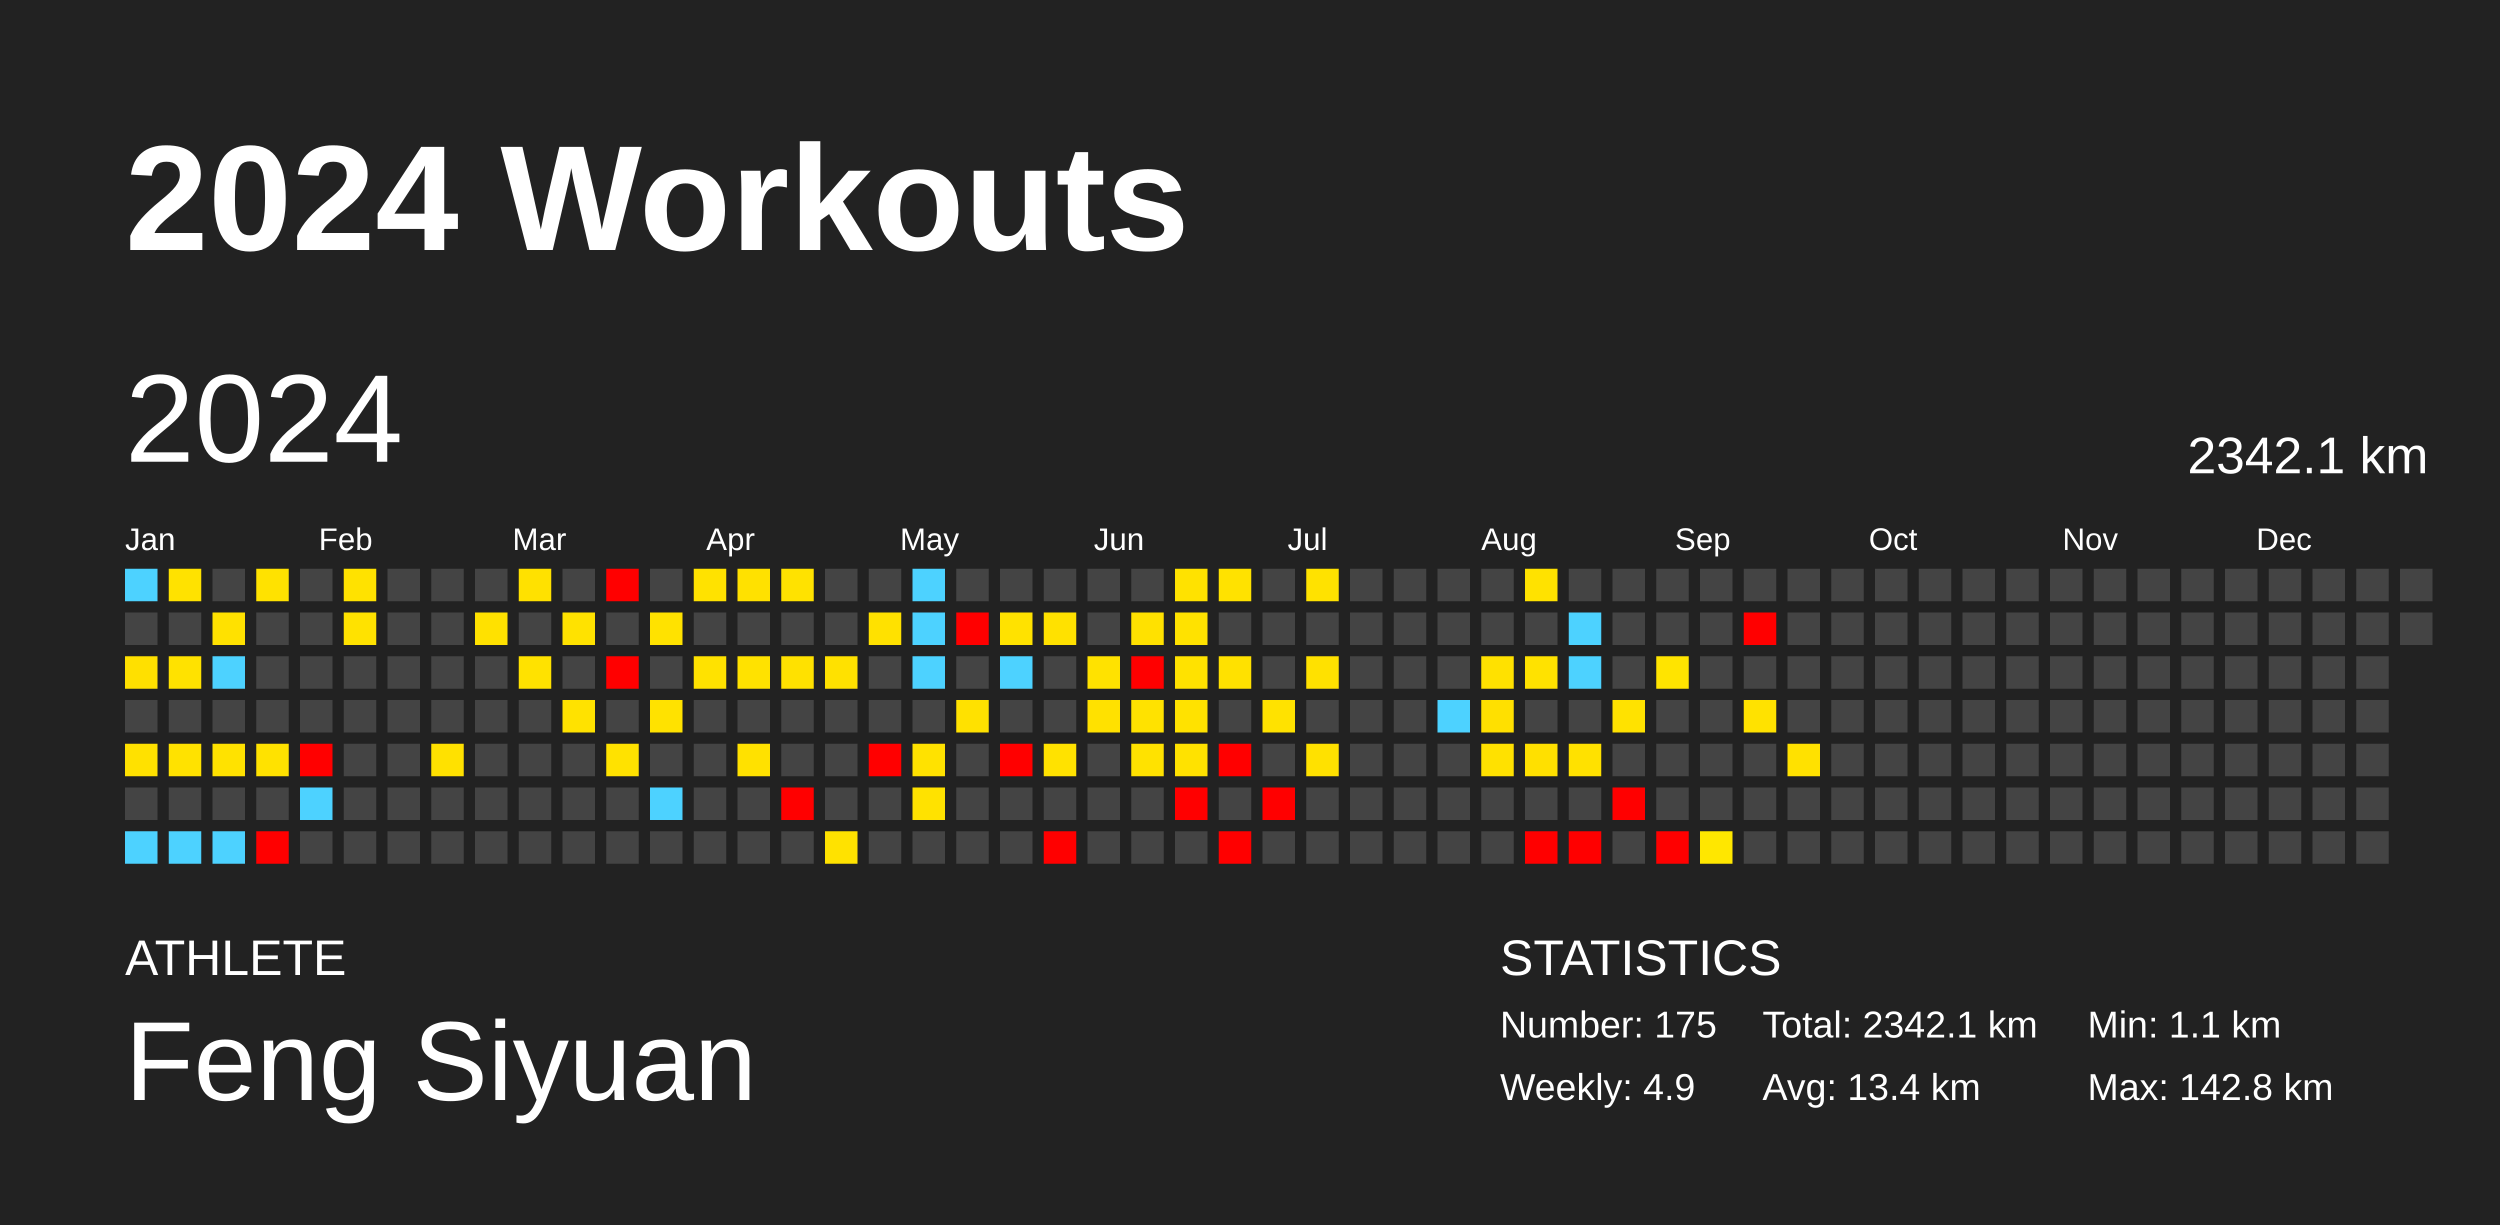
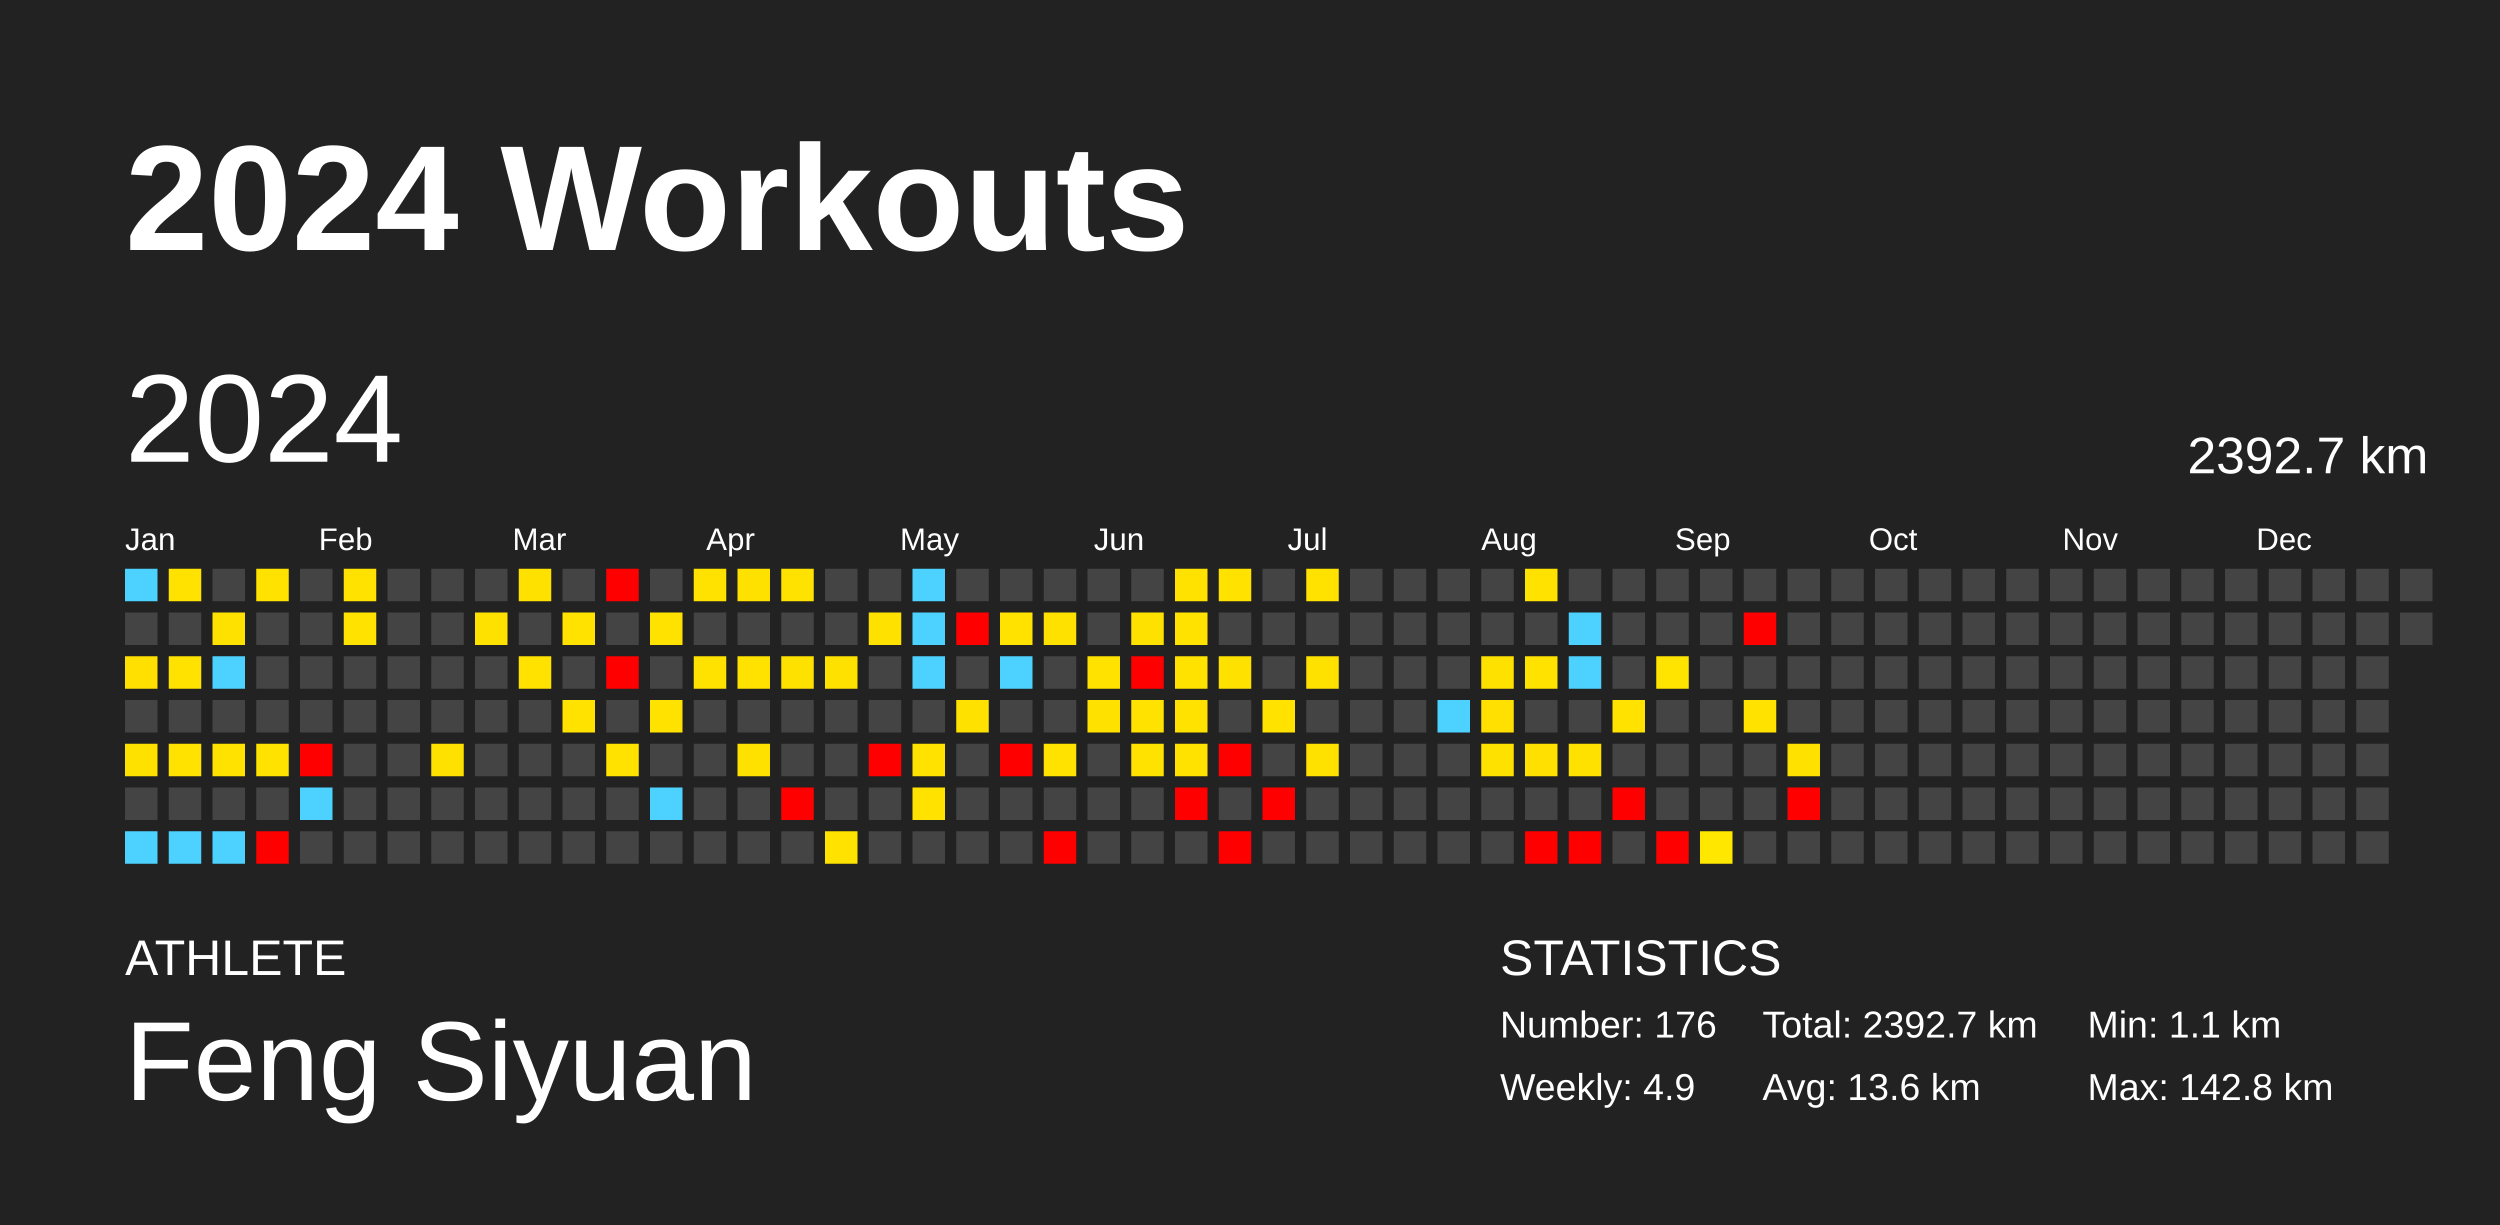
<svg xmlns="http://www.w3.org/2000/svg" baseProfile="full" height="98mm" version="1.1" viewBox="0,0,200,98" width="200mm">
  <defs />
  <rect fill="#222222" height="98" width="200" x="0" y="0" />
  <text fill="#FFFFFF" style="font-size:12px; font-family:Arial; font-weight:bold;" x="10" y="20">2024 Workouts</text>
  <text fill="#FFFFFF" style="font-size:4px; font-family:Arial" x="10" y="78">ATHLETE</text>
  <text fill="#FFFFFF" style="font-size:9px; font-family:Arial" x="10" y="88">Feng Siyuan</text>
  <text fill="#FFFFFF" style="font-size:4px; font-family:Arial" x="120" y="78">STATISTICS</text>
-   <text fill="#FFFFFF" style="font-size:3px; font-family:Arial" x="120" y="83">Number: 175</text>
+   <text fill="#FFFFFF" style="font-size:3px; font-family:Arial" x="120" y="83">Number: 176</text>
  <text fill="#FFFFFF" style="font-size:3px; font-family:Arial" x="120" y="88">Weekly: 4.9</text>
-   <text fill="#FFFFFF" style="font-size:3px; font-family:Arial" x="141" y="83">Total: 2342.1 km</text>
-   <text fill="#FFFFFF" style="font-size:3px; font-family:Arial" x="141" y="88">Avg: 13.4 km</text>
+   <text fill="#FFFFFF" style="font-size:3px; font-family:Arial" x="141" y="83">Total: 2392.7 km</text>
+   <text fill="#FFFFFF" style="font-size:3px; font-family:Arial" x="141" y="88">Avg: 13.6 km</text>
  <text fill="#FFFFFF" style="font-size:3px; font-family:Arial" x="167" y="83">Min: 1.1 km</text>
  <text fill="#FFFFFF" style="font-size:3px; font-family:Arial" x="167" y="88">Max: 142.8 km</text>
  <text dominant-baseline="hanging" fill="#FFFFFF" style="font-size:10.0px; font-family:Arial;" x="10" y="30">2024</text>
-   <text dominant-baseline="hanging" fill="#FFFFFF" style="font-size:4.125px; font-family:Arial;" x="175" y="35">2342.1 km</text>
+   <text dominant-baseline="hanging" fill="#FFFFFF" style="font-size:4.125px; font-family:Arial;" x="175" y="35">2392.7 km</text>
  <text fill="#FFFFFF" style="font-size:2.5px; font-family:Arial" x="10.0" y="44">Jan</text>
  <text fill="#FFFFFF" style="font-size:2.5px; font-family:Arial" x="25.5" y="44">Feb</text>
  <text fill="#FFFFFF" style="font-size:2.5px; font-family:Arial" x="41.0" y="44">Mar</text>
  <text fill="#FFFFFF" style="font-size:2.5px; font-family:Arial" x="56.5" y="44">Apr</text>
  <text fill="#FFFFFF" style="font-size:2.5px; font-family:Arial" x="72.0" y="44">May</text>
  <text fill="#FFFFFF" style="font-size:2.5px; font-family:Arial" x="87.5" y="44">Jun</text>
  <text fill="#FFFFFF" style="font-size:2.5px; font-family:Arial" x="103.0" y="44">Jul</text>
  <text fill="#FFFFFF" style="font-size:2.5px; font-family:Arial" x="118.5" y="44">Aug</text>
  <text fill="#FFFFFF" style="font-size:2.5px; font-family:Arial" x="134.0" y="44">Sep</text>
  <text fill="#FFFFFF" style="font-size:2.5px; font-family:Arial" x="149.5" y="44">Oct</text>
  <text fill="#FFFFFF" style="font-size:2.5px; font-family:Arial" x="165.0" y="44">Nov</text>
  <text fill="#FFFFFF" style="font-size:2.5px; font-family:Arial" x="180.5" y="44">Dec</text>
  <rect fill="#4dd2ff" height="2.6" width="2.6" x="10.0" y="45.5" />
  <rect fill="#444444" height="2.6" width="2.6" x="10.0" y="49.0" />
  <rect fill="#ffe000" height="2.6" width="2.6" x="10.0" y="52.5" />
  <rect fill="#444444" height="2.6" width="2.6" x="10.0" y="56.0" />
  <rect fill="#ffe100" height="2.6" width="2.6" x="10.0" y="59.5" />
  <rect fill="#444444" height="2.6" width="2.6" x="10.0" y="63.0" />
  <rect fill="#4dd2ff" height="2.6" width="2.6" x="10.0" y="66.5" />
  <rect fill="#ffe200" height="2.6" width="2.6" x="13.5" y="45.5" />
  <rect fill="#444444" height="2.6" width="2.6" x="13.5" y="49.0" />
  <rect fill="#ffe200" height="2.6" width="2.6" x="13.5" y="52.5" />
  <rect fill="#444444" height="2.6" width="2.6" x="13.5" y="56.0" />
  <rect fill="#ffe200" height="2.6" width="2.6" x="13.5" y="59.5" />
  <rect fill="#444444" height="2.6" width="2.6" x="13.5" y="63.0" />
  <rect fill="#4dd2ff" height="2.6" width="2.6" x="13.5" y="66.5" />
  <rect fill="#444444" height="2.6" width="2.6" x="17.0" y="45.5" />
  <rect fill="#ffe100" height="2.6" width="2.6" x="17.0" y="49.0" />
  <rect fill="#4dd2ff" height="2.6" width="2.6" x="17.0" y="52.5" />
  <rect fill="#444444" height="2.6" width="2.6" x="17.0" y="56.0" />
  <rect fill="#ffe200" height="2.6" width="2.6" x="17.0" y="59.5" />
  <rect fill="#444444" height="2.6" width="2.6" x="17.0" y="63.0" />
  <rect fill="#4dd2ff" height="2.6" width="2.6" x="17.0" y="66.5" />
  <rect fill="#ffe200" height="2.6" width="2.6" x="20.5" y="45.5" />
  <rect fill="#444444" height="2.6" width="2.6" x="20.5" y="49.0" />
  <rect fill="#444444" height="2.6" width="2.6" x="20.5" y="52.5" />
  <rect fill="#444444" height="2.6" width="2.6" x="20.5" y="56.0" />
  <rect fill="#ffe200" height="2.6" width="2.6" x="20.5" y="59.5" />
  <rect fill="#444444" height="2.6" width="2.6" x="20.5" y="63.0" />
  <rect fill="red" height="2.6" width="2.6" x="20.5" y="66.5" />
  <rect fill="#444444" height="2.6" width="2.6" x="24.0" y="45.5" />
  <rect fill="#444444" height="2.6" width="2.6" x="24.0" y="49.0" />
  <rect fill="#444444" height="2.6" width="2.6" x="24.0" y="52.5" />
  <rect fill="#444444" height="2.6" width="2.6" x="24.0" y="56.0" />
  <rect fill="red" height="2.6" width="2.6" x="24.0" y="59.5" />
  <rect fill="#4dd2ff" height="2.6" width="2.6" x="24.0" y="63.0" />
  <rect fill="#444444" height="2.6" width="2.6" x="24.0" y="66.5" />
  <rect fill="#ffe200" height="2.6" width="2.6" x="27.5" y="45.5" />
  <rect fill="#ffe200" height="2.6" width="2.6" x="27.5" y="49.0" />
  <rect fill="#444444" height="2.6" width="2.6" x="27.5" y="52.5" />
  <rect fill="#444444" height="2.6" width="2.6" x="27.5" y="56.0" />
  <rect fill="#444444" height="2.6" width="2.6" x="27.5" y="59.5" />
  <rect fill="#444444" height="2.6" width="2.6" x="27.5" y="63.0" />
  <rect fill="#444444" height="2.6" width="2.6" x="27.5" y="66.5" />
  <rect fill="#444444" height="2.6" width="2.6" x="31.0" y="45.5" />
  <rect fill="#444444" height="2.6" width="2.6" x="31.0" y="49.0" />
  <rect fill="#444444" height="2.6" width="2.6" x="31.0" y="52.5" />
  <rect fill="#444444" height="2.6" width="2.6" x="31.0" y="56.0" />
  <rect fill="#444444" height="2.6" width="2.6" x="31.0" y="59.5" />
  <rect fill="#444444" height="2.6" width="2.6" x="31.0" y="63.0" />
  <rect fill="#444444" height="2.6" width="2.6" x="31.0" y="66.5" />
  <rect fill="#444444" height="2.6" width="2.6" x="34.5" y="45.5" />
  <rect fill="#444444" height="2.6" width="2.6" x="34.5" y="49.0" />
  <rect fill="#444444" height="2.6" width="2.6" x="34.5" y="52.5" />
  <rect fill="#444444" height="2.6" width="2.6" x="34.5" y="56.0" />
  <rect fill="#ffe100" height="2.6" width="2.6" x="34.5" y="59.5" />
  <rect fill="#444444" height="2.6" width="2.6" x="34.5" y="63.0" />
  <rect fill="#444444" height="2.6" width="2.6" x="34.5" y="66.5" />
  <rect fill="#444444" height="2.6" width="2.6" x="38.0" y="45.5" />
  <rect fill="#ffe100" height="2.6" width="2.6" x="38.0" y="49.0" />
  <rect fill="#444444" height="2.6" width="2.6" x="38.0" y="52.5" />
  <rect fill="#444444" height="2.6" width="2.6" x="38.0" y="56.0" />
  <rect fill="#444444" height="2.6" width="2.6" x="38.0" y="59.5" />
  <rect fill="#444444" height="2.6" width="2.6" x="38.0" y="63.0" />
  <rect fill="#444444" height="2.6" width="2.6" x="38.0" y="66.5" />
  <rect fill="#ffe100" height="2.6" width="2.6" x="41.5" y="45.5" />
  <rect fill="#444444" height="2.6" width="2.6" x="41.5" y="49.0" />
  <rect fill="#ffe200" height="2.6" width="2.6" x="41.5" y="52.5" />
  <rect fill="#444444" height="2.6" width="2.6" x="41.5" y="56.0" />
  <rect fill="#444444" height="2.6" width="2.6" x="41.5" y="59.5" />
  <rect fill="#444444" height="2.6" width="2.6" x="41.5" y="63.0" />
  <rect fill="#444444" height="2.6" width="2.6" x="41.5" y="66.5" />
  <rect fill="#444444" height="2.6" width="2.6" x="45.0" y="45.5" />
  <rect fill="#ffe200" height="2.6" width="2.6" x="45.0" y="49.0" />
  <rect fill="#444444" height="2.6" width="2.6" x="45.0" y="52.5" />
  <rect fill="#ffe200" height="2.6" width="2.6" x="45.0" y="56.0" />
  <rect fill="#444444" height="2.6" width="2.6" x="45.0" y="59.5" />
  <rect fill="#444444" height="2.6" width="2.6" x="45.0" y="63.0" />
  <rect fill="#444444" height="2.6" width="2.6" x="45.0" y="66.5" />
  <rect fill="red" height="2.6" width="2.6" x="48.5" y="45.5" />
  <rect fill="#444444" height="2.6" width="2.6" x="48.5" y="49.0" />
  <rect fill="red" height="2.6" width="2.6" x="48.5" y="52.5" />
  <rect fill="#444444" height="2.6" width="2.6" x="48.5" y="56.0" />
  <rect fill="#ffe200" height="2.6" width="2.6" x="48.5" y="59.5" />
  <rect fill="#444444" height="2.6" width="2.6" x="48.5" y="63.0" />
  <rect fill="#444444" height="2.6" width="2.6" x="48.5" y="66.5" />
  <rect fill="#444444" height="2.6" width="2.6" x="52.0" y="45.5" />
  <rect fill="#ffe200" height="2.6" width="2.6" x="52.0" y="49.0" />
  <rect fill="#444444" height="2.6" width="2.6" x="52.0" y="52.5" />
  <rect fill="#ffe200" height="2.6" width="2.6" x="52.0" y="56.0" />
  <rect fill="#444444" height="2.6" width="2.6" x="52.0" y="59.5" />
  <rect fill="#4dd2ff" height="2.6" width="2.6" x="52.0" y="63.0" />
  <rect fill="#444444" height="2.6" width="2.6" x="52.0" y="66.5" />
  <rect fill="#ffe200" height="2.6" width="2.6" x="55.5" y="45.5" />
  <rect fill="#444444" height="2.6" width="2.6" x="55.5" y="49.0" />
  <rect fill="#ffe200" height="2.6" width="2.6" x="55.5" y="52.5" />
  <rect fill="#444444" height="2.6" width="2.6" x="55.5" y="56.0" />
  <rect fill="#444444" height="2.6" width="2.6" x="55.5" y="59.5" />
  <rect fill="#444444" height="2.6" width="2.6" x="55.5" y="63.0" />
  <rect fill="#444444" height="2.6" width="2.6" x="55.5" y="66.5" />
  <rect fill="#ffe100" height="2.6" width="2.6" x="59.0" y="45.5" />
  <rect fill="#444444" height="2.6" width="2.6" x="59.0" y="49.0" />
  <rect fill="#ffe200" height="2.6" width="2.6" x="59.0" y="52.5" />
  <rect fill="#444444" height="2.6" width="2.6" x="59.0" y="56.0" />
  <rect fill="#ffe100" height="2.6" width="2.6" x="59.0" y="59.5" />
  <rect fill="#444444" height="2.6" width="2.6" x="59.0" y="63.0" />
  <rect fill="#444444" height="2.6" width="2.6" x="59.0" y="66.5" />
  <rect fill="#ffe200" height="2.6" width="2.6" x="62.5" y="45.5" />
  <rect fill="#444444" height="2.6" width="2.6" x="62.5" y="49.0" />
  <rect fill="#ffe100" height="2.6" width="2.6" x="62.5" y="52.5" />
  <rect fill="#444444" height="2.6" width="2.6" x="62.5" y="56.0" />
  <rect fill="#444444" height="2.6" width="2.6" x="62.5" y="59.5" />
  <rect fill="red" height="2.6" width="2.6" x="62.5" y="63.0" />
  <rect fill="#444444" height="2.6" width="2.6" x="62.5" y="66.5" />
  <rect fill="#444444" height="2.6" width="2.6" x="66.0" y="45.5" />
  <rect fill="#444444" height="2.6" width="2.6" x="66.0" y="49.0" />
  <rect fill="#ffe100" height="2.6" width="2.6" x="66.0" y="52.5" />
  <rect fill="#444444" height="2.6" width="2.6" x="66.0" y="56.0" />
  <rect fill="#444444" height="2.6" width="2.6" x="66.0" y="59.5" />
  <rect fill="#444444" height="2.6" width="2.6" x="66.0" y="63.0" />
  <rect fill="#ffe200" height="2.6" width="2.6" x="66.0" y="66.5" />
  <rect fill="#444444" height="2.6" width="2.6" x="69.5" y="45.5" />
  <rect fill="#ffe100" height="2.6" width="2.6" x="69.5" y="49.0" />
  <rect fill="#444444" height="2.6" width="2.6" x="69.5" y="52.5" />
  <rect fill="#444444" height="2.6" width="2.6" x="69.5" y="56.0" />
  <rect fill="red" height="2.6" width="2.6" x="69.5" y="59.5" />
  <rect fill="#444444" height="2.6" width="2.6" x="69.5" y="63.0" />
  <rect fill="#444444" height="2.6" width="2.6" x="69.5" y="66.5" />
  <rect fill="#4dd2ff" height="2.6" width="2.6" x="73.0" y="45.5" />
  <rect fill="#4dd2ff" height="2.6" width="2.6" x="73.0" y="49.0" />
  <rect fill="#4dd2ff" height="2.6" width="2.6" x="73.0" y="52.5" />
  <rect fill="#444444" height="2.6" width="2.6" x="73.0" y="56.0" />
  <rect fill="#ffe200" height="2.6" width="2.6" x="73.0" y="59.5" />
  <rect fill="#ffe200" height="2.6" width="2.6" x="73.0" y="63.0" />
  <rect fill="#444444" height="2.6" width="2.6" x="73.0" y="66.5" />
  <rect fill="#444444" height="2.6" width="2.6" x="76.5" y="45.5" />
  <rect fill="red" height="2.6" width="2.6" x="76.5" y="49.0" />
  <rect fill="#444444" height="2.6" width="2.6" x="76.5" y="52.5" />
  <rect fill="#ffe100" height="2.6" width="2.6" x="76.5" y="56.0" />
  <rect fill="#444444" height="2.6" width="2.6" x="76.5" y="59.5" />
  <rect fill="#444444" height="2.6" width="2.6" x="76.5" y="63.0" />
  <rect fill="#444444" height="2.6" width="2.6" x="76.5" y="66.5" />
  <rect fill="#444444" height="2.6" width="2.6" x="80.0" y="45.5" />
  <rect fill="#ffe200" height="2.6" width="2.6" x="80.0" y="49.0" />
  <rect fill="#4dd2ff" height="2.6" width="2.6" x="80.0" y="52.5" />
  <rect fill="#444444" height="2.6" width="2.6" x="80.0" y="56.0" />
  <rect fill="red" height="2.6" width="2.6" x="80.0" y="59.5" />
  <rect fill="#444444" height="2.6" width="2.6" x="80.0" y="63.0" />
  <rect fill="#444444" height="2.6" width="2.6" x="80.0" y="66.5" />
  <rect fill="#444444" height="2.6" width="2.6" x="83.5" y="45.5" />
  <rect fill="#ffe100" height="2.6" width="2.6" x="83.5" y="49.0" />
  <rect fill="#444444" height="2.6" width="2.6" x="83.5" y="52.5" />
  <rect fill="#444444" height="2.6" width="2.6" x="83.5" y="56.0" />
  <rect fill="#ffe200" height="2.6" width="2.6" x="83.5" y="59.5" />
  <rect fill="#444444" height="2.6" width="2.6" x="83.5" y="63.0" />
  <rect fill="red" height="2.6" width="2.6" x="83.5" y="66.5" />
  <rect fill="#444444" height="2.6" width="2.6" x="87.0" y="45.5" />
  <rect fill="#444444" height="2.6" width="2.6" x="87.0" y="49.0" />
  <rect fill="#ffe200" height="2.6" width="2.6" x="87.0" y="52.5" />
  <rect fill="#ffe100" height="2.6" width="2.6" x="87.0" y="56.0" />
  <rect fill="#444444" height="2.6" width="2.6" x="87.0" y="59.5" />
  <rect fill="#444444" height="2.6" width="2.6" x="87.0" y="63.0" />
  <rect fill="#444444" height="2.6" width="2.6" x="87.0" y="66.5" />
  <rect fill="#444444" height="2.6" width="2.6" x="90.5" y="45.5" />
  <rect fill="#ffe100" height="2.6" width="2.6" x="90.5" y="49.0" />
  <rect fill="red" height="2.6" width="2.6" x="90.5" y="52.5" />
  <rect fill="#ffe200" height="2.6" width="2.6" x="90.5" y="56.0" />
  <rect fill="#ffe200" height="2.6" width="2.6" x="90.5" y="59.5" />
  <rect fill="#444444" height="2.6" width="2.6" x="90.5" y="63.0" />
  <rect fill="#444444" height="2.6" width="2.6" x="90.5" y="66.5" />
  <rect fill="#ffe200" height="2.6" width="2.6" x="94.0" y="45.5" />
  <rect fill="#ffe200" height="2.6" width="2.6" x="94.0" y="49.0" />
  <rect fill="#ffe200" height="2.6" width="2.6" x="94.0" y="52.5" />
  <rect fill="#ffe200" height="2.6" width="2.6" x="94.0" y="56.0" />
  <rect fill="#ffe200" height="2.6" width="2.6" x="94.0" y="59.5" />
  <rect fill="red" height="2.6" width="2.6" x="94.0" y="63.0" />
  <rect fill="#444444" height="2.6" width="2.6" x="94.0" y="66.5" />
  <rect fill="#ffe200" height="2.6" width="2.6" x="97.5" y="45.5" />
  <rect fill="#444444" height="2.6" width="2.6" x="97.5" y="49.0" />
  <rect fill="#ffe100" height="2.6" width="2.6" x="97.5" y="52.5" />
  <rect fill="#444444" height="2.6" width="2.6" x="97.5" y="56.0" />
  <rect fill="red" height="2.6" width="2.6" x="97.5" y="59.5" />
  <rect fill="#444444" height="2.6" width="2.6" x="97.5" y="63.0" />
  <rect fill="red" height="2.6" width="2.6" x="97.5" y="66.5" />
  <rect fill="#444444" height="2.6" width="2.6" x="101.0" y="45.5" />
  <rect fill="#444444" height="2.6" width="2.6" x="101.0" y="49.0" />
  <rect fill="#444444" height="2.6" width="2.6" x="101.0" y="52.5" />
  <rect fill="#ffe200" height="2.6" width="2.6" x="101.0" y="56.0" />
  <rect fill="#444444" height="2.6" width="2.6" x="101.0" y="59.5" />
  <rect fill="red" height="2.6" width="2.6" x="101.0" y="63.0" />
  <rect fill="#444444" height="2.6" width="2.6" x="101.0" y="66.5" />
  <rect fill="#ffe200" height="2.6" width="2.6" x="104.5" y="45.5" />
  <rect fill="#444444" height="2.6" width="2.6" x="104.5" y="49.0" />
  <rect fill="#ffe100" height="2.6" width="2.6" x="104.5" y="52.5" />
  <rect fill="#444444" height="2.6" width="2.6" x="104.5" y="56.0" />
  <rect fill="#ffe100" height="2.6" width="2.6" x="104.5" y="59.5" />
  <rect fill="#444444" height="2.6" width="2.6" x="104.5" y="63.0" />
  <rect fill="#444444" height="2.6" width="2.6" x="104.5" y="66.5" />
  <rect fill="#444444" height="2.6" width="2.6" x="108.0" y="45.5" />
  <rect fill="#444444" height="2.6" width="2.6" x="108.0" y="49.0" />
  <rect fill="#444444" height="2.6" width="2.6" x="108.0" y="52.5" />
  <rect fill="#444444" height="2.6" width="2.6" x="108.0" y="56.0" />
  <rect fill="#444444" height="2.6" width="2.6" x="108.0" y="59.5" />
  <rect fill="#444444" height="2.6" width="2.6" x="108.0" y="63.0" />
  <rect fill="#444444" height="2.6" width="2.6" x="108.0" y="66.5" />
  <rect fill="#444444" height="2.6" width="2.6" x="111.5" y="45.5" />
  <rect fill="#444444" height="2.6" width="2.6" x="111.5" y="49.0" />
  <rect fill="#444444" height="2.6" width="2.6" x="111.5" y="52.5" />
  <rect fill="#444444" height="2.6" width="2.6" x="111.5" y="56.0" />
  <rect fill="#444444" height="2.6" width="2.6" x="111.5" y="59.5" />
  <rect fill="#444444" height="2.6" width="2.6" x="111.5" y="63.0" />
  <rect fill="#444444" height="2.6" width="2.6" x="111.5" y="66.5" />
  <rect fill="#444444" height="2.6" width="2.6" x="115.0" y="45.5" />
  <rect fill="#444444" height="2.6" width="2.6" x="115.0" y="49.0" />
  <rect fill="#444444" height="2.6" width="2.6" x="115.0" y="52.5" />
  <rect fill="#4dd2ff" height="2.6" width="2.6" x="115.0" y="56.0" />
  <rect fill="#444444" height="2.6" width="2.6" x="115.0" y="59.5" />
  <rect fill="#444444" height="2.6" width="2.6" x="115.0" y="63.0" />
  <rect fill="#444444" height="2.6" width="2.6" x="115.0" y="66.5" />
  <rect fill="#444444" height="2.6" width="2.6" x="118.5" y="45.5" />
  <rect fill="#444444" height="2.6" width="2.6" x="118.5" y="49.0" />
  <rect fill="#ffe100" height="2.6" width="2.6" x="118.5" y="52.5" />
  <rect fill="#ffe000" height="2.6" width="2.6" x="118.5" y="56.0" />
  <rect fill="#ffe100" height="2.6" width="2.6" x="118.5" y="59.5" />
  <rect fill="#444444" height="2.6" width="2.6" x="118.5" y="63.0" />
  <rect fill="#444444" height="2.6" width="2.6" x="118.5" y="66.5" />
  <rect fill="#ffe200" height="2.6" width="2.6" x="122.0" y="45.5" />
  <rect fill="#444444" height="2.6" width="2.6" x="122.0" y="49.0" />
  <rect fill="#ffe200" height="2.6" width="2.6" x="122.0" y="52.5" />
  <rect fill="#444444" height="2.6" width="2.6" x="122.0" y="56.0" />
  <rect fill="#ffe000" height="2.6" width="2.6" x="122.0" y="59.5" />
  <rect fill="#444444" height="2.6" width="2.6" x="122.0" y="63.0" />
  <rect fill="red" height="2.6" width="2.6" x="122.0" y="66.5" />
  <rect fill="#444444" height="2.6" width="2.6" x="125.5" y="45.5" />
  <rect fill="#4dd2ff" height="2.6" width="2.6" x="125.5" y="49.0" />
  <rect fill="#4dd2ff" height="2.6" width="2.6" x="125.5" y="52.5" />
  <rect fill="#444444" height="2.6" width="2.6" x="125.5" y="56.0" />
  <rect fill="#ffe100" height="2.6" width="2.6" x="125.5" y="59.5" />
  <rect fill="#444444" height="2.6" width="2.6" x="125.5" y="63.0" />
  <rect fill="red" height="2.6" width="2.6" x="125.5" y="66.5" />
  <rect fill="#444444" height="2.6" width="2.6" x="129.0" y="45.5" />
  <rect fill="#444444" height="2.6" width="2.6" x="129.0" y="49.0" />
  <rect fill="#444444" height="2.6" width="2.6" x="129.0" y="52.5" />
  <rect fill="#ffe200" height="2.6" width="2.6" x="129.0" y="56.0" />
  <rect fill="#444444" height="2.6" width="2.6" x="129.0" y="59.5" />
  <rect fill="red" height="2.6" width="2.6" x="129.0" y="63.0" />
  <rect fill="#444444" height="2.6" width="2.6" x="129.0" y="66.5" />
  <rect fill="#444444" height="2.6" width="2.6" x="132.5" y="45.5" />
  <rect fill="#444444" height="2.6" width="2.6" x="132.5" y="49.0" />
  <rect fill="#ffe400" height="2.6" width="2.6" x="132.5" y="52.5" />
  <rect fill="#444444" height="2.6" width="2.6" x="132.5" y="56.0" />
  <rect fill="#444444" height="2.6" width="2.6" x="132.5" y="59.5" />
  <rect fill="#444444" height="2.6" width="2.6" x="132.5" y="63.0" />
  <rect fill="red" height="2.6" width="2.6" x="132.5" y="66.5" />
  <rect fill="#444444" height="2.6" width="2.6" x="136.0" y="45.5" />
  <rect fill="#444444" height="2.6" width="2.6" x="136.0" y="49.0" />
  <rect fill="#444444" height="2.6" width="2.6" x="136.0" y="52.5" />
  <rect fill="#444444" height="2.6" width="2.6" x="136.0" y="56.0" />
  <rect fill="#444444" height="2.6" width="2.6" x="136.0" y="59.5" />
  <rect fill="#444444" height="2.6" width="2.6" x="136.0" y="63.0" />
  <rect fill="#ffe700" height="2.6" width="2.6" x="136.0" y="66.5" />
  <rect fill="#444444" height="2.6" width="2.6" x="139.5" y="45.5" />
  <rect fill="red" height="2.6" width="2.6" x="139.5" y="49.0" />
  <rect fill="#444444" height="2.6" width="2.6" x="139.5" y="52.5" />
  <rect fill="#ffe200" height="2.6" width="2.6" x="139.5" y="56.0" />
  <rect fill="#444444" height="2.6" width="2.6" x="139.5" y="59.5" />
  <rect fill="#444444" height="2.6" width="2.6" x="139.5" y="63.0" />
  <rect fill="#444444" height="2.6" width="2.6" x="139.5" y="66.5" />
  <rect fill="#444444" height="2.6" width="2.6" x="143.0" y="45.5" />
  <rect fill="#444444" height="2.6" width="2.6" x="143.0" y="49.0" />
  <rect fill="#444444" height="2.6" width="2.6" x="143.0" y="52.5" />
  <rect fill="#444444" height="2.6" width="2.6" x="143.0" y="56.0" />
  <rect fill="#ffe100" height="2.6" width="2.6" x="143.0" y="59.5" />
-   <rect fill="#444444" height="2.6" width="2.6" x="143.0" y="63.0" />
+   <rect fill="red" height="2.6" width="2.6" x="143.0" y="63.0" />
  <rect fill="#444444" height="2.6" width="2.6" x="143.0" y="66.5" />
  <rect fill="#444444" height="2.6" width="2.6" x="146.5" y="45.5" />
  <rect fill="#444444" height="2.6" width="2.6" x="146.5" y="49.0" />
  <rect fill="#444444" height="2.6" width="2.6" x="146.5" y="52.5" />
  <rect fill="#444444" height="2.6" width="2.6" x="146.5" y="56.0" />
  <rect fill="#444444" height="2.6" width="2.6" x="146.5" y="59.5" />
  <rect fill="#444444" height="2.6" width="2.6" x="146.5" y="63.0" />
  <rect fill="#444444" height="2.6" width="2.6" x="146.5" y="66.5" />
  <rect fill="#444444" height="2.6" width="2.6" x="150.0" y="45.5" />
  <rect fill="#444444" height="2.6" width="2.6" x="150.0" y="49.0" />
  <rect fill="#444444" height="2.6" width="2.6" x="150.0" y="52.5" />
  <rect fill="#444444" height="2.6" width="2.6" x="150.0" y="56.0" />
  <rect fill="#444444" height="2.6" width="2.6" x="150.0" y="59.5" />
  <rect fill="#444444" height="2.6" width="2.6" x="150.0" y="63.0" />
  <rect fill="#444444" height="2.6" width="2.6" x="150.0" y="66.5" />
  <rect fill="#444444" height="2.6" width="2.6" x="153.5" y="45.5" />
  <rect fill="#444444" height="2.6" width="2.6" x="153.5" y="49.0" />
  <rect fill="#444444" height="2.6" width="2.6" x="153.5" y="52.5" />
  <rect fill="#444444" height="2.6" width="2.6" x="153.5" y="56.0" />
  <rect fill="#444444" height="2.6" width="2.6" x="153.5" y="59.5" />
  <rect fill="#444444" height="2.6" width="2.6" x="153.5" y="63.0" />
  <rect fill="#444444" height="2.6" width="2.6" x="153.5" y="66.5" />
  <rect fill="#444444" height="2.6" width="2.6" x="157.0" y="45.5" />
  <rect fill="#444444" height="2.6" width="2.6" x="157.0" y="49.0" />
  <rect fill="#444444" height="2.6" width="2.6" x="157.0" y="52.5" />
  <rect fill="#444444" height="2.6" width="2.6" x="157.0" y="56.0" />
  <rect fill="#444444" height="2.6" width="2.6" x="157.0" y="59.5" />
  <rect fill="#444444" height="2.6" width="2.6" x="157.0" y="63.0" />
  <rect fill="#444444" height="2.6" width="2.6" x="157.0" y="66.5" />
  <rect fill="#444444" height="2.6" width="2.6" x="160.5" y="45.5" />
  <rect fill="#444444" height="2.6" width="2.6" x="160.5" y="49.0" />
  <rect fill="#444444" height="2.6" width="2.6" x="160.5" y="52.5" />
  <rect fill="#444444" height="2.6" width="2.6" x="160.5" y="56.0" />
  <rect fill="#444444" height="2.6" width="2.6" x="160.5" y="59.5" />
  <rect fill="#444444" height="2.6" width="2.6" x="160.5" y="63.0" />
  <rect fill="#444444" height="2.6" width="2.6" x="160.5" y="66.5" />
  <rect fill="#444444" height="2.6" width="2.6" x="164.0" y="45.5" />
  <rect fill="#444444" height="2.6" width="2.6" x="164.0" y="49.0" />
  <rect fill="#444444" height="2.6" width="2.6" x="164.0" y="52.5" />
  <rect fill="#444444" height="2.6" width="2.6" x="164.0" y="56.0" />
  <rect fill="#444444" height="2.6" width="2.6" x="164.0" y="59.5" />
  <rect fill="#444444" height="2.6" width="2.6" x="164.0" y="63.0" />
  <rect fill="#444444" height="2.6" width="2.6" x="164.0" y="66.5" />
  <rect fill="#444444" height="2.6" width="2.6" x="167.5" y="45.5" />
  <rect fill="#444444" height="2.6" width="2.6" x="167.5" y="49.0" />
  <rect fill="#444444" height="2.6" width="2.6" x="167.5" y="52.5" />
  <rect fill="#444444" height="2.6" width="2.6" x="167.5" y="56.0" />
  <rect fill="#444444" height="2.6" width="2.6" x="167.5" y="59.5" />
  <rect fill="#444444" height="2.6" width="2.6" x="167.5" y="63.0" />
  <rect fill="#444444" height="2.6" width="2.6" x="167.5" y="66.5" />
  <rect fill="#444444" height="2.6" width="2.6" x="171.0" y="45.5" />
  <rect fill="#444444" height="2.6" width="2.6" x="171.0" y="49.0" />
  <rect fill="#444444" height="2.6" width="2.6" x="171.0" y="52.5" />
  <rect fill="#444444" height="2.6" width="2.6" x="171.0" y="56.0" />
  <rect fill="#444444" height="2.6" width="2.6" x="171.0" y="59.5" />
  <rect fill="#444444" height="2.6" width="2.6" x="171.0" y="63.0" />
  <rect fill="#444444" height="2.6" width="2.6" x="171.0" y="66.5" />
  <rect fill="#444444" height="2.6" width="2.6" x="174.5" y="45.5" />
  <rect fill="#444444" height="2.6" width="2.6" x="174.5" y="49.0" />
  <rect fill="#444444" height="2.6" width="2.6" x="174.5" y="52.5" />
  <rect fill="#444444" height="2.6" width="2.6" x="174.5" y="56.0" />
  <rect fill="#444444" height="2.6" width="2.6" x="174.5" y="59.5" />
  <rect fill="#444444" height="2.6" width="2.6" x="174.5" y="63.0" />
  <rect fill="#444444" height="2.6" width="2.6" x="174.5" y="66.5" />
  <rect fill="#444444" height="2.6" width="2.6" x="178.0" y="45.5" />
  <rect fill="#444444" height="2.6" width="2.6" x="178.0" y="49.0" />
  <rect fill="#444444" height="2.6" width="2.6" x="178.0" y="52.5" />
  <rect fill="#444444" height="2.6" width="2.6" x="178.0" y="56.0" />
  <rect fill="#444444" height="2.6" width="2.6" x="178.0" y="59.5" />
  <rect fill="#444444" height="2.6" width="2.6" x="178.0" y="63.0" />
  <rect fill="#444444" height="2.6" width="2.6" x="178.0" y="66.5" />
  <rect fill="#444444" height="2.6" width="2.6" x="181.5" y="45.5" />
  <rect fill="#444444" height="2.6" width="2.6" x="181.5" y="49.0" />
  <rect fill="#444444" height="2.6" width="2.6" x="181.5" y="52.5" />
  <rect fill="#444444" height="2.6" width="2.6" x="181.5" y="56.0" />
  <rect fill="#444444" height="2.6" width="2.6" x="181.5" y="59.5" />
  <rect fill="#444444" height="2.6" width="2.6" x="181.5" y="63.0" />
  <rect fill="#444444" height="2.6" width="2.6" x="181.5" y="66.5" />
  <rect fill="#444444" height="2.6" width="2.6" x="185.0" y="45.5" />
  <rect fill="#444444" height="2.6" width="2.6" x="185.0" y="49.0" />
  <rect fill="#444444" height="2.6" width="2.6" x="185.0" y="52.5" />
  <rect fill="#444444" height="2.6" width="2.6" x="185.0" y="56.0" />
  <rect fill="#444444" height="2.6" width="2.6" x="185.0" y="59.5" />
  <rect fill="#444444" height="2.6" width="2.6" x="185.0" y="63.0" />
  <rect fill="#444444" height="2.6" width="2.6" x="185.0" y="66.5" />
  <rect fill="#444444" height="2.6" width="2.6" x="188.5" y="45.5" />
  <rect fill="#444444" height="2.6" width="2.6" x="188.5" y="49.0" />
  <rect fill="#444444" height="2.6" width="2.6" x="188.5" y="52.5" />
  <rect fill="#444444" height="2.6" width="2.6" x="188.5" y="56.0" />
  <rect fill="#444444" height="2.6" width="2.6" x="188.5" y="59.5" />
  <rect fill="#444444" height="2.6" width="2.6" x="188.5" y="63.0" />
  <rect fill="#444444" height="2.6" width="2.6" x="188.5" y="66.5" />
  <rect fill="#444444" height="2.6" width="2.6" x="192.0" y="45.5" />
  <rect fill="#444444" height="2.6" width="2.6" x="192.0" y="49.0" />
</svg>
